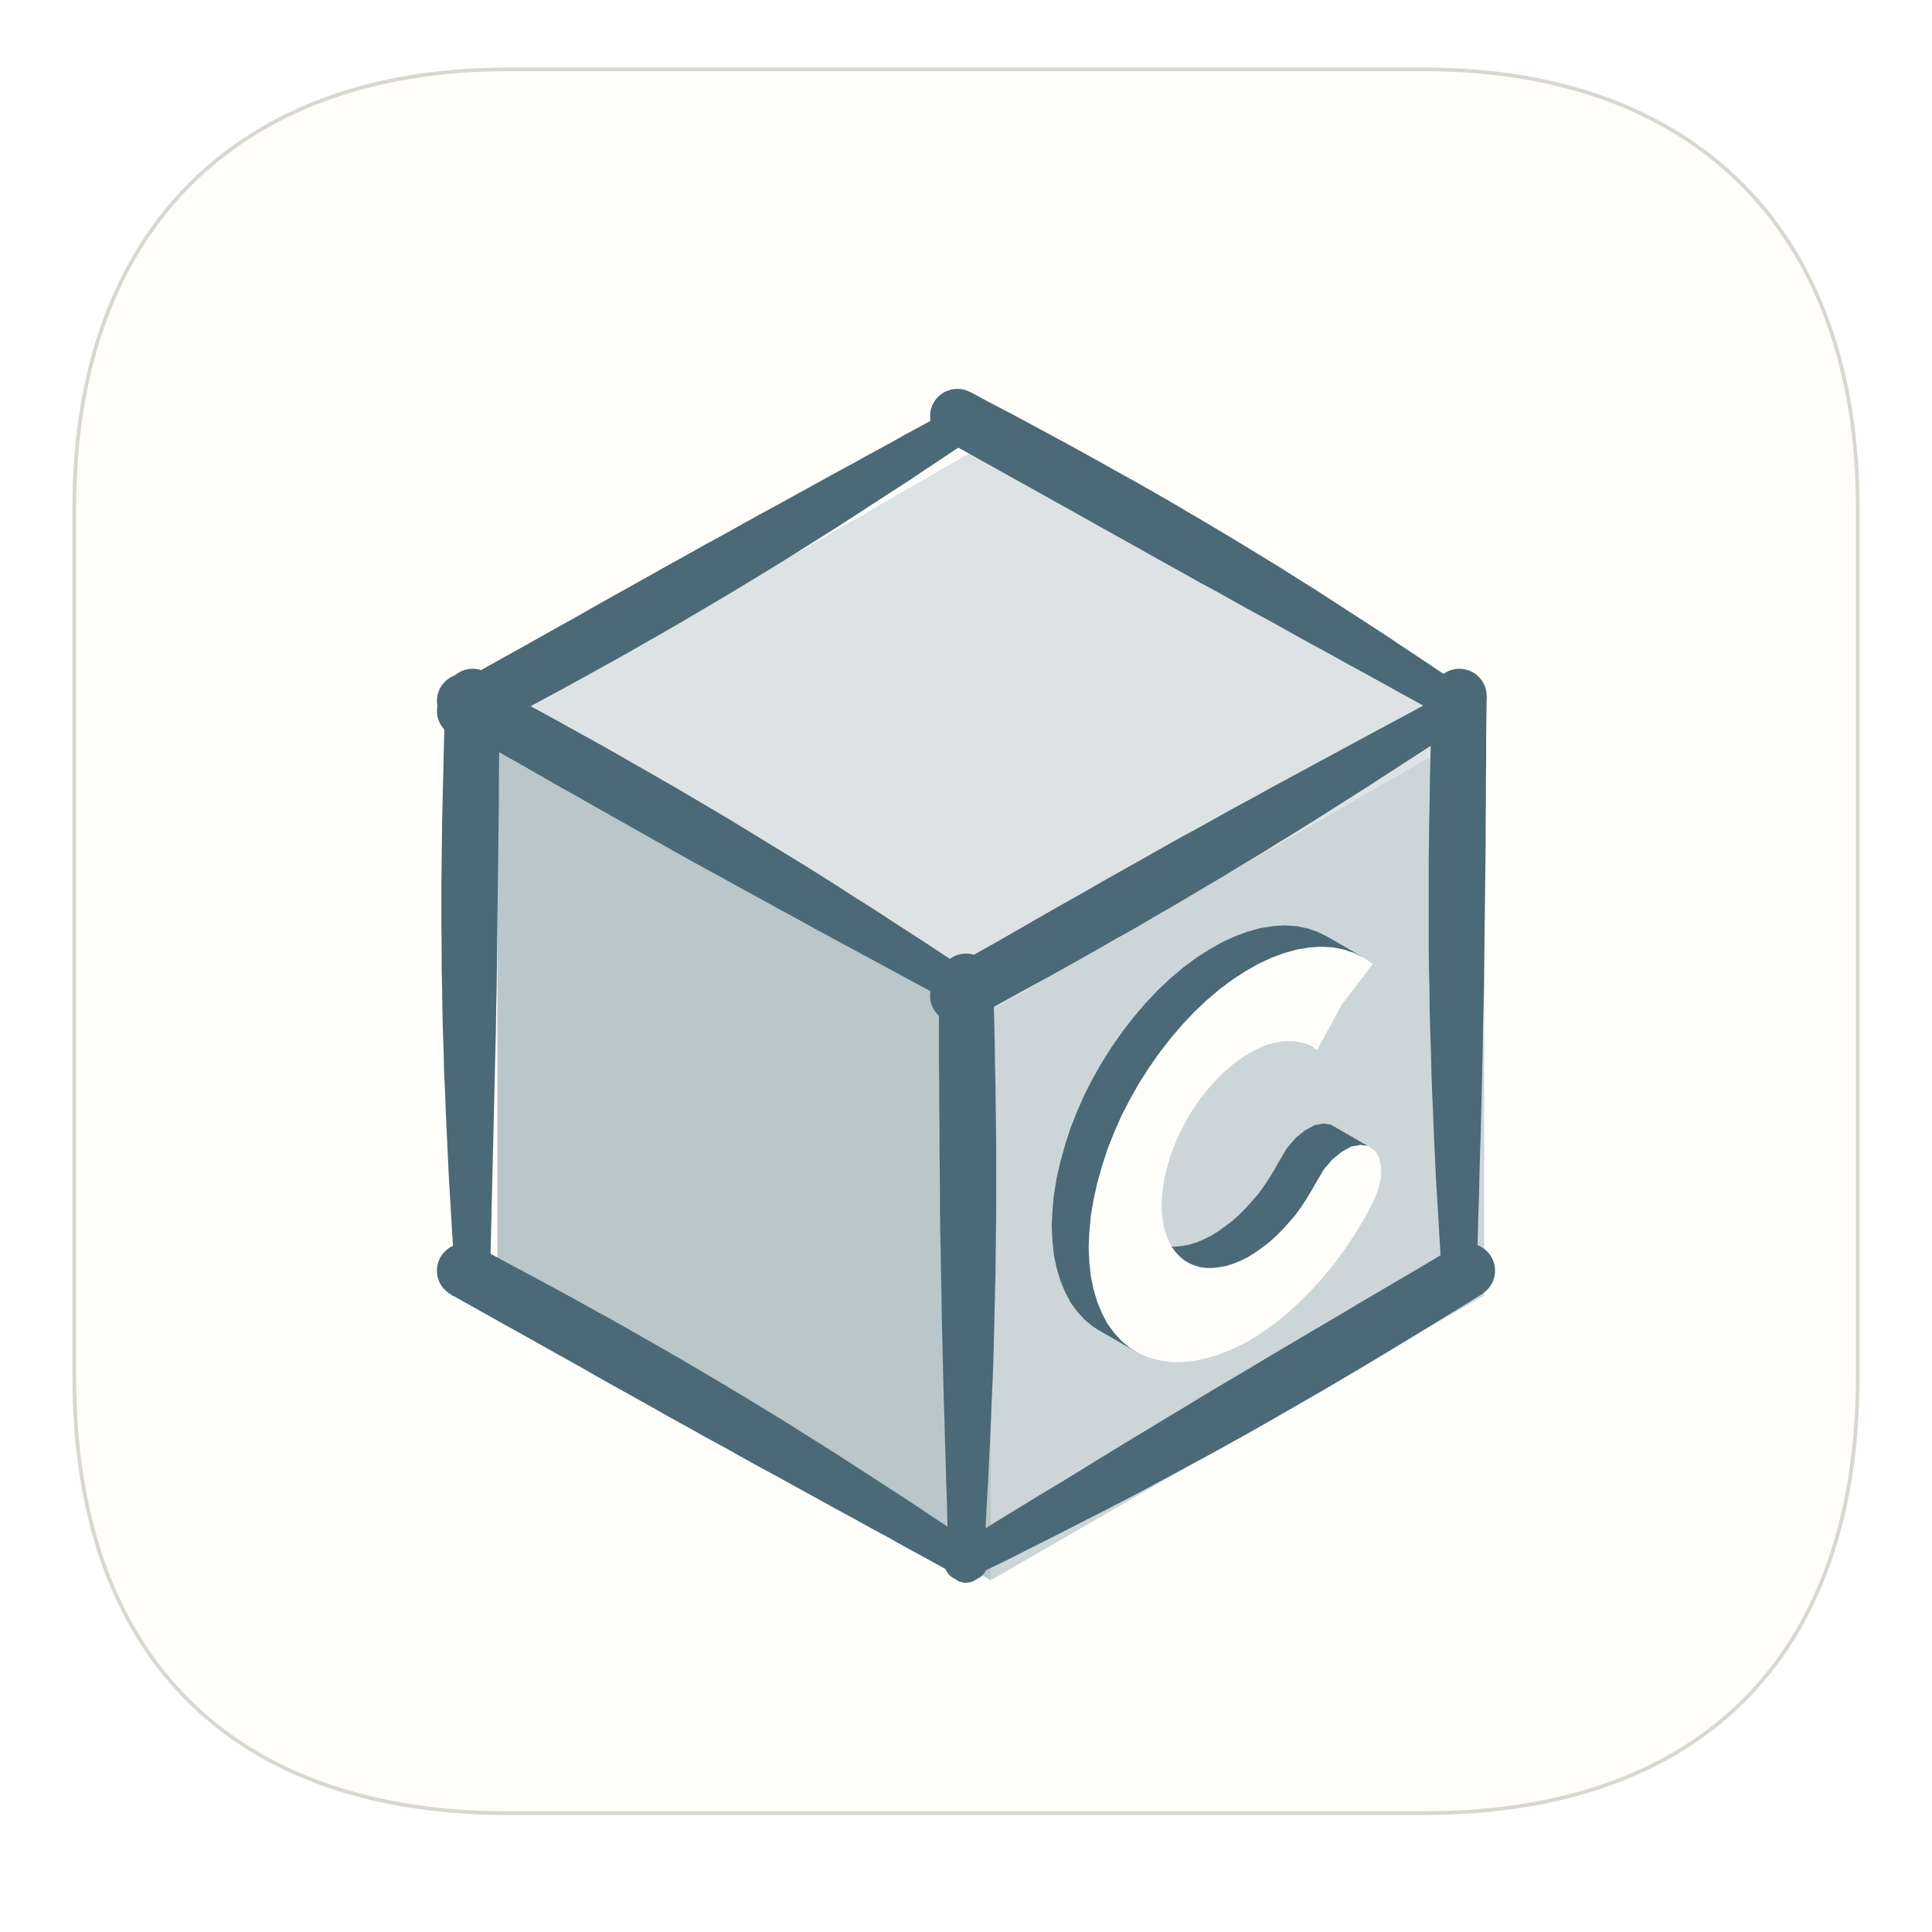
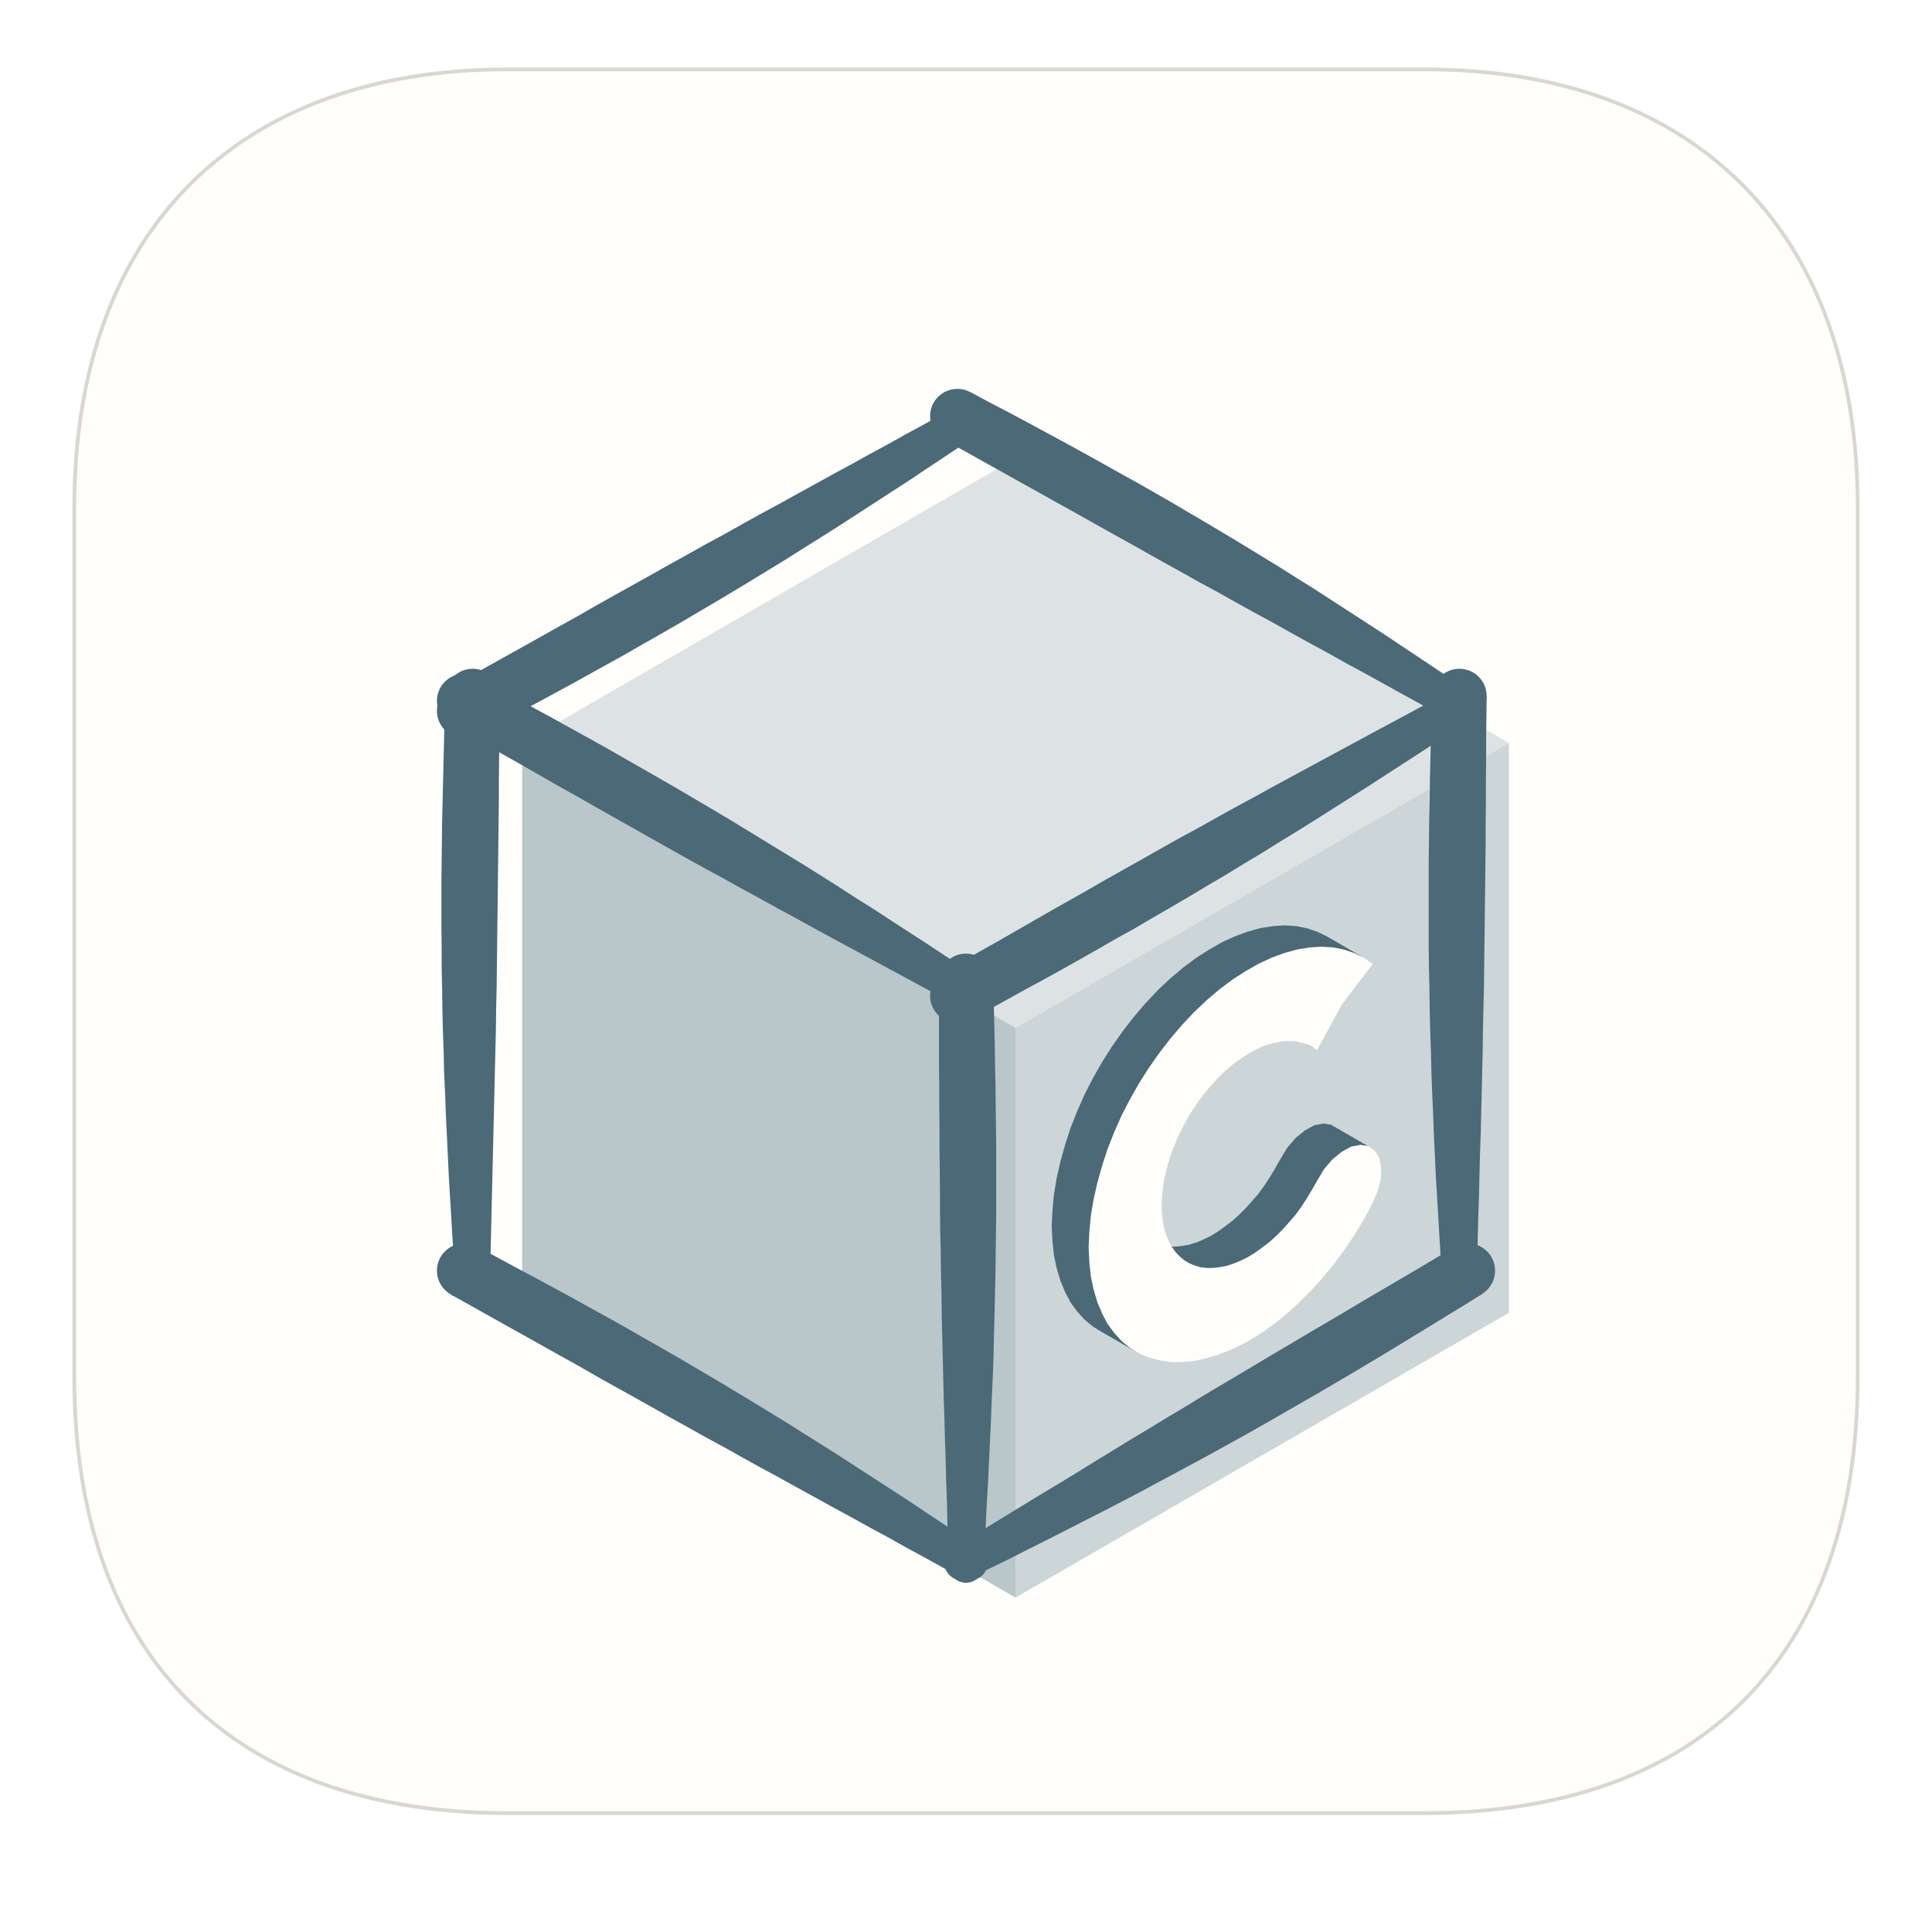
<svg xmlns="http://www.w3.org/2000/svg" viewBox="30 30 780 780" width="840" height="840" fill="none">
  <defs>
    <path id="c" d="M569.3 410.6L565.8 408.1L561.9 406.2L557.8 404.8L553.4 403.9L548.7 403.6L543.9 403.9L538.9 404.7L533.8 406.1L528.6 408.0L523.4 410.4L518.1 413.4L512.8 416.8L507.6 420.7L502.4 425.1L497.4 429.8L492.5 435.0L487.8 440.5L483.3 446.3L479.0 452.4L475.0 458.7L471.3 465.2L467.9 471.8L464.9 478.6L462.2 485.4L460.0 492.2L458.1 499.0L456.6 505.7L455.5 512.3L454.9 518.8L454.6 525.0L454.9 531.0L455.5 536.7L456.6 542.0L458.1 547.0L460.0 551.6L462.2 555.8L464.9 559.5L467.9 562.8L471.3 565.6L475.0 567.8L479.0 569.5L483.3 570.6L487.8 571.3L492.5 571.3L497.4 570.8L502.4 569.7L507.6 568.1L512.8 566.0L518.1 563.4L523.4 560.2L528.6 556.6L533.8 552.5L538.9 547.9L543.9 543.0L548.7 537.7L553.4 532.1L557.8 526.1L561.9 520.0L565.8 513.6L569.3 507.0L571.4 502.0L572.6 497.1L572.7 492.6L571.9 488.8L570.1 485.9L567.5 484.1L564.3 483.6L560.6 484.3L556.8 486.4L553.0 489.5L549.6 493.5L546.8 498.2L544.8 501.7L542.7 505.2L540.5 508.6L538.1 511.9L535.5 514.9L532.9 517.8L530.2 520.5L527.4 523.0L524.5 525.2L521.7 527.2L518.8 529.0L515.9 530.4L513.0 531.6L510.2 532.5L507.4 533.0L504.8 533.3L502.2 533.3L499.7 533.0L497.4 532.3L495.2 531.4L493.2 530.2L491.4 528.7L489.7 526.9L488.2 524.8L487.0 522.6L486.0 520.0L485.1 517.3L484.6 514.4L484.2 511.3L484.1 508.0L484.2 504.6L484.6 501.1L485.1 497.5L486.0 493.8L487.0 490.1L488.2 486.4L489.7 482.6L491.4 478.9L493.2 475.3L495.2 471.7L497.4 468.3L499.7 465.0L502.2 461.8L504.8 458.8L507.4 456.0L510.2 453.4L513.0 451.0L515.9 448.9L518.8 447.0L521.7 445.4L524.5 444.0L527.4 443.0L530.2 442.3L532.9 441.8L535.5 441.7L538.1 441.8L540.5 442.3L542.7 443.0L544.8 444.1L546.8 445.4L566.5 409.2L563.1 409.1L559.4 410.3L555.5 412.7L551.8 416.2L548.6 420.4L546.0 425.2L544.2 430.2L543.4 435.0L543.6 439.3L544.7 442.9Z" />
  </defs>
  <path fill="#FFFEFB" stroke="#D8D8D0" stroke-width="1.5" d="M235 58H605C713 58 780 122 780 235V586C780 699 716 762 605 762H235C124 762 60 699 60 586V235C60 122 127 58 235 58Z" />
-   <g fill="#8EA4AD" transform="translate(10 8)">
+   <g fill="#8EA4AD" transform="translate(20 15)">
    <path opacity=".3" d="M420.0 430.0L619.2 315.0L420.0 200.0L220.8 315.0Z" />
    <path opacity=".62" d="M220.8 315.0L420.0 430.0L420.0 660.0L220.8 545.0Z" />
    <path opacity=".45" d="M420.0 430.0L619.2 315.0L619.2 545.0L420.0 660.0Z" />
  </g>
  <g fill="#4B6976">
    <path d="M222.6 326.7L230.1 322.7L237.5 318.7L245.0 314.7L252.4 310.7L259.8 306.7L267.2 302.6L274.6 298.5L282.0 294.4L289.3 290.2L296.7 286.0L304.0 281.8L311.3 277.5L318.6 273.2L325.8 268.9L333.1 264.5L340.3 260.1L347.5 255.7L354.6 251.2L361.8 246.7L368.9 242.2L376.0 237.6L383.1 233.0L390.2 228.4L397.3 223.8L404.3 219.1L411.4 214.4L418.4 209.7L425.4 205.0L418.1 193.0L410.7 197.1L403.3 201.2L395.9 205.2L388.6 209.3L381.2 213.3L373.8 217.4L366.4 221.4L359.0 225.5L351.7 229.5L344.3 233.6L336.9 237.6L329.5 241.7L322.2 245.8L314.8 249.8L307.5 253.9L300.1 258.0L292.8 262.1L285.5 266.2L278.1 270.3L270.8 274.4L263.5 278.6L256.1 282.7L248.8 286.8L241.5 290.9L234.1 295.0L226.8 299.1L219.5 303.2L212.1 307.3Z" />
    <circle cx="217.4" cy="317.0" r="11.0" />
    <circle cx="421.7" cy="199.0" r="7.0" />
    <path d="M411.3 207.7L418.7 211.7L426.0 215.8L433.4 219.9L440.7 224.0L448.1 228.1L455.4 232.2L462.8 236.3L470.1 240.4L477.4 244.5L484.8 248.6L492.1 252.7L499.4 256.8L506.8 260.9L514.1 265.0L521.5 269.0L528.8 273.1L536.2 277.2L543.6 281.2L550.9 285.3L558.3 289.4L565.7 293.4L573.0 297.5L580.4 301.5L587.8 305.6L595.2 309.7L602.5 313.7L609.9 317.8L617.2 322.0L624.6 310.0L617.6 305.3L610.6 300.6L603.6 295.9L596.5 291.2L589.5 286.5L582.4 281.9L575.3 277.3L568.2 272.7L561.1 268.1L553.9 263.6L546.8 259.1L539.6 254.7L532.4 250.3L525.1 245.9L517.9 241.6L510.6 237.3L503.3 233.0L496.0 228.8L488.6 224.6L481.2 220.5L473.9 216.4L466.5 212.3L459.0 208.2L451.6 204.2L444.2 200.2L436.7 196.2L429.2 192.3L421.8 188.3Z" />
    <circle cx="416.5" cy="198.0" r="11.0" />
    <circle cx="620.9" cy="316.0" r="7.0" />
    <path d="M608.2 310.8L608.0 319.2L607.7 327.7L607.5 336.1L607.3 344.6L607.2 353.0L607.0 361.4L606.9 369.9L606.8 378.3L606.8 386.8L606.8 395.2L606.8 403.7L606.8 412.1L606.9 420.6L607.1 429.0L607.2 437.4L607.4 445.9L607.7 454.3L607.9 462.8L608.2 471.2L608.6 479.7L608.9 488.1L609.3 496.5L609.7 505.0L610.2 513.4L610.7 521.8L611.2 530.3L611.7 538.7L612.2 547.1L626.2 546.9L626.4 538.4L626.6 530.0L626.8 521.6L627.1 513.2L627.3 504.7L627.5 496.3L627.8 487.9L628.0 479.5L628.2 471.1L628.4 462.7L628.6 454.2L628.7 445.8L628.9 437.4L629.1 429.0L629.2 420.6L629.3 412.2L629.4 403.8L629.5 395.3L629.6 386.9L629.7 378.5L629.8 370.1L629.8 361.7L629.9 353.3L629.9 344.9L630.0 336.5L630.0 328.0L630.1 319.6L630.2 311.2Z" />
    <circle cx="619.2" cy="311.0" r="11.0" />
    <circle cx="619.2" cy="547.0" r="7.0" />
    <path d="M616.9 533.6L609.7 537.9L602.5 542.2L595.2 546.5L588.0 550.7L580.7 555.0L573.5 559.3L566.2 563.6L559.0 567.8L551.8 572.1L544.5 576.4L537.3 580.7L530.1 585.0L522.8 589.3L515.6 593.6L508.4 598.0L501.2 602.3L494.0 606.7L486.8 611.0L479.6 615.4L472.4 619.8L465.3 624.2L458.1 628.6L450.9 632.9L443.7 637.3L436.5 641.7L429.3 646.1L422.1 650.5L414.9 654.9L421.6 667.1L429.2 663.4L436.8 659.7L444.3 655.9L451.9 652.1L459.4 648.3L467.0 644.4L474.5 640.6L482.0 636.7L489.5 632.8L496.9 628.8L504.4 624.8L511.8 620.8L519.2 616.8L526.6 612.7L534.0 608.6L541.4 604.4L548.7 600.2L556.0 596.0L563.3 591.8L570.6 587.5L577.9 583.2L585.1 578.9L592.4 574.5L599.6 570.1L606.8 565.7L614.0 561.3L621.2 556.9L628.4 552.4Z" />
    <circle cx="622.6" cy="543.0" r="11.0" />
    <circle cx="418.3" cy="661.0" r="7.0" />
    <path d="M212.1 552.7L219.5 556.8L226.8 560.9L234.1 565.0L241.5 569.1L248.8 573.2L256.1 577.3L263.5 581.4L270.8 585.6L278.1 589.7L285.5 593.8L292.8 597.9L300.1 602.0L307.5 606.1L314.8 610.2L322.2 614.2L329.5 618.3L336.9 622.4L344.3 626.4L351.7 630.5L359.0 634.5L366.4 638.6L373.8 642.6L381.2 646.7L388.6 650.7L395.9 654.8L403.3 658.8L410.7 662.9L418.1 667.0L425.4 655.0L418.4 650.3L411.4 645.6L404.3 640.9L397.3 636.2L390.2 631.6L383.1 627.0L376.0 622.4L368.9 617.8L361.8 613.3L354.6 608.8L347.5 604.3L340.3 599.9L333.1 595.5L325.8 591.1L318.6 586.8L311.3 582.5L304.0 578.2L296.7 574.0L289.3 569.8L282.0 565.6L274.6 561.5L267.2 557.4L259.8 553.3L252.4 549.3L245.0 545.3L237.5 541.3L230.1 537.3L222.6 533.3Z" />
    <circle cx="217.4" cy="543.0" r="11.0" />
    <circle cx="421.7" cy="661.0" r="7.0" />
    <path d="M209.8 310.8L209.5 319.2L209.3 327.6L209.1 336.1L208.9 344.5L208.7 353.0L208.5 361.4L208.4 369.9L208.3 378.3L208.2 386.8L208.2 395.2L208.2 403.7L208.3 412.1L208.3 420.6L208.5 429.0L208.6 437.4L208.8 445.9L209.1 454.3L209.3 462.8L209.7 471.2L210.0 479.7L210.4 488.1L210.8 496.5L211.2 505.0L211.7 513.4L212.2 521.9L212.7 530.3L213.3 538.7L213.8 547.2L227.8 546.8L228.0 538.4L228.2 530.0L228.4 521.6L228.6 513.1L228.8 504.7L229.0 496.3L229.2 487.9L229.4 479.5L229.6 471.1L229.8 462.6L230.0 454.2L230.2 445.8L230.3 437.4L230.5 429.0L230.6 420.6L230.7 412.2L230.8 403.8L230.9 395.4L231.0 387.0L231.1 378.5L231.2 370.1L231.3 361.7L231.4 353.3L231.4 344.9L231.5 336.5L231.6 328.1L231.7 319.7L231.8 311.2Z" />
    <circle cx="220.8" cy="311.0" r="11.0" />
    <circle cx="220.8" cy="547.0" r="7.0" />
    <path d="M212.0 322.6L219.4 326.8L226.7 330.9L234.0 335.1L241.3 339.2L248.6 343.4L255.9 347.6L263.3 351.7L270.6 355.9L277.9 360.0L285.2 364.1L292.6 368.3L299.9 372.4L307.2 376.5L314.6 380.6L322.0 384.6L329.3 388.7L336.7 392.7L344.1 396.8L351.5 400.8L358.9 404.9L366.3 408.9L373.7 412.9L381.1 416.9L388.5 420.9L395.9 424.9L403.3 428.9L410.7 433.0L418.1 437.0L425.3 425.0L418.3 420.3L411.3 415.7L404.2 411.0L397.1 406.4L390.0 401.8L383.0 397.2L375.8 392.7L368.7 388.1L361.6 383.6L354.4 379.1L347.2 374.7L340.0 370.3L332.8 365.9L325.6 361.5L318.4 357.2L311.1 352.9L303.8 348.6L296.5 344.4L289.2 340.2L281.8 336.0L274.5 331.8L267.1 327.7L259.7 323.6L252.3 319.5L244.9 315.5L237.5 311.4L230.1 307.4L222.7 303.4Z" />
    <circle cx="217.4" cy="313.0" r="11.0" />
    <circle cx="421.7" cy="431.0" r="7.0" />
    <path d="M421.9 441.6L429.3 437.6L436.7 433.5L444.1 429.4L451.5 425.4L458.9 421.3L466.2 417.2L473.6 413.0L480.9 408.8L488.3 404.7L495.6 400.4L502.9 396.2L510.2 391.9L517.4 387.6L524.7 383.3L531.9 378.9L539.1 374.6L546.3 370.1L553.5 365.7L560.7 361.2L567.8 356.7L574.9 352.2L582.0 347.7L589.1 343.1L596.2 338.5L603.3 333.9L610.4 329.3L617.5 324.6L624.5 320.0L617.3 308.0L609.9 312.0L602.5 316.0L595.1 320.0L587.6 324.0L580.2 328.0L572.8 332.0L565.4 336.0L558.0 340.0L550.6 344.0L543.2 348.0L535.8 352.1L528.4 356.1L521.0 360.2L513.7 364.3L506.3 368.3L499.0 372.4L491.6 376.6L484.3 380.7L477.0 384.8L469.7 389.0L462.3 393.2L455.0 397.3L447.7 401.5L440.4 405.7L433.1 409.9L425.8 414.0L418.5 418.2L411.2 422.4Z" />
    <circle cx="416.5" cy="432.0" r="11.0" />
    <circle cx="620.9" cy="314.0" r="7.0" />
    <path d="M409.0 426.2L409.0 434.6L409.1 443.0L409.1 451.4L409.1 459.8L409.2 468.3L409.2 476.7L409.3 485.1L409.3 493.5L409.4 501.9L409.5 510.3L409.5 518.8L409.6 527.2L409.8 535.6L409.9 544.0L410.1 552.4L410.2 560.8L410.4 569.3L410.6 577.7L410.8 586.1L411.0 594.5L411.3 602.9L411.5 611.3L411.8 619.8L412.0 628.2L412.3 636.6L412.5 645.0L412.8 653.5L413.0 661.9L427.0 662.1L427.5 653.7L428.0 645.2L428.4 636.8L428.9 628.4L429.3 619.9L429.7 611.5L430.1 603.1L430.4 594.6L430.8 586.2L431.1 577.8L431.3 569.3L431.5 560.9L431.7 552.4L431.9 544.0L432.0 535.6L432.1 527.1L432.2 518.7L432.2 510.2L432.2 501.8L432.2 493.4L432.1 484.9L432.0 476.5L431.9 468.0L431.7 459.6L431.6 451.2L431.4 442.7L431.2 434.3L431.0 425.8Z" />
    <circle cx="420.0" cy="426.0" r="11.0" />
    <circle cx="420.0" cy="662.0" r="7.0" />
+   </g>
+   <g fill="#4B6976">
    <use href="#c" transform="translate(0.0 0.0)" />
    <use href="#c" transform="translate(1.7 1.0)" />
    <use href="#c" transform="translate(3.3 1.9)" />
    <use href="#c" transform="translate(5.0 2.9)" />
    <use href="#c" transform="translate(6.6 3.8)" />
    <use href="#c" transform="translate(8.3 4.8)" />
    <use href="#c" transform="translate(10.0 5.8)" />
    <use href="#c" transform="translate(11.6 6.7)" />
    <use href="#c" transform="translate(13.3 7.7)" />
  </g>
  <use href="#c" transform="translate(14.9 8.6)" fill="#FFFEFB" />
</svg>
